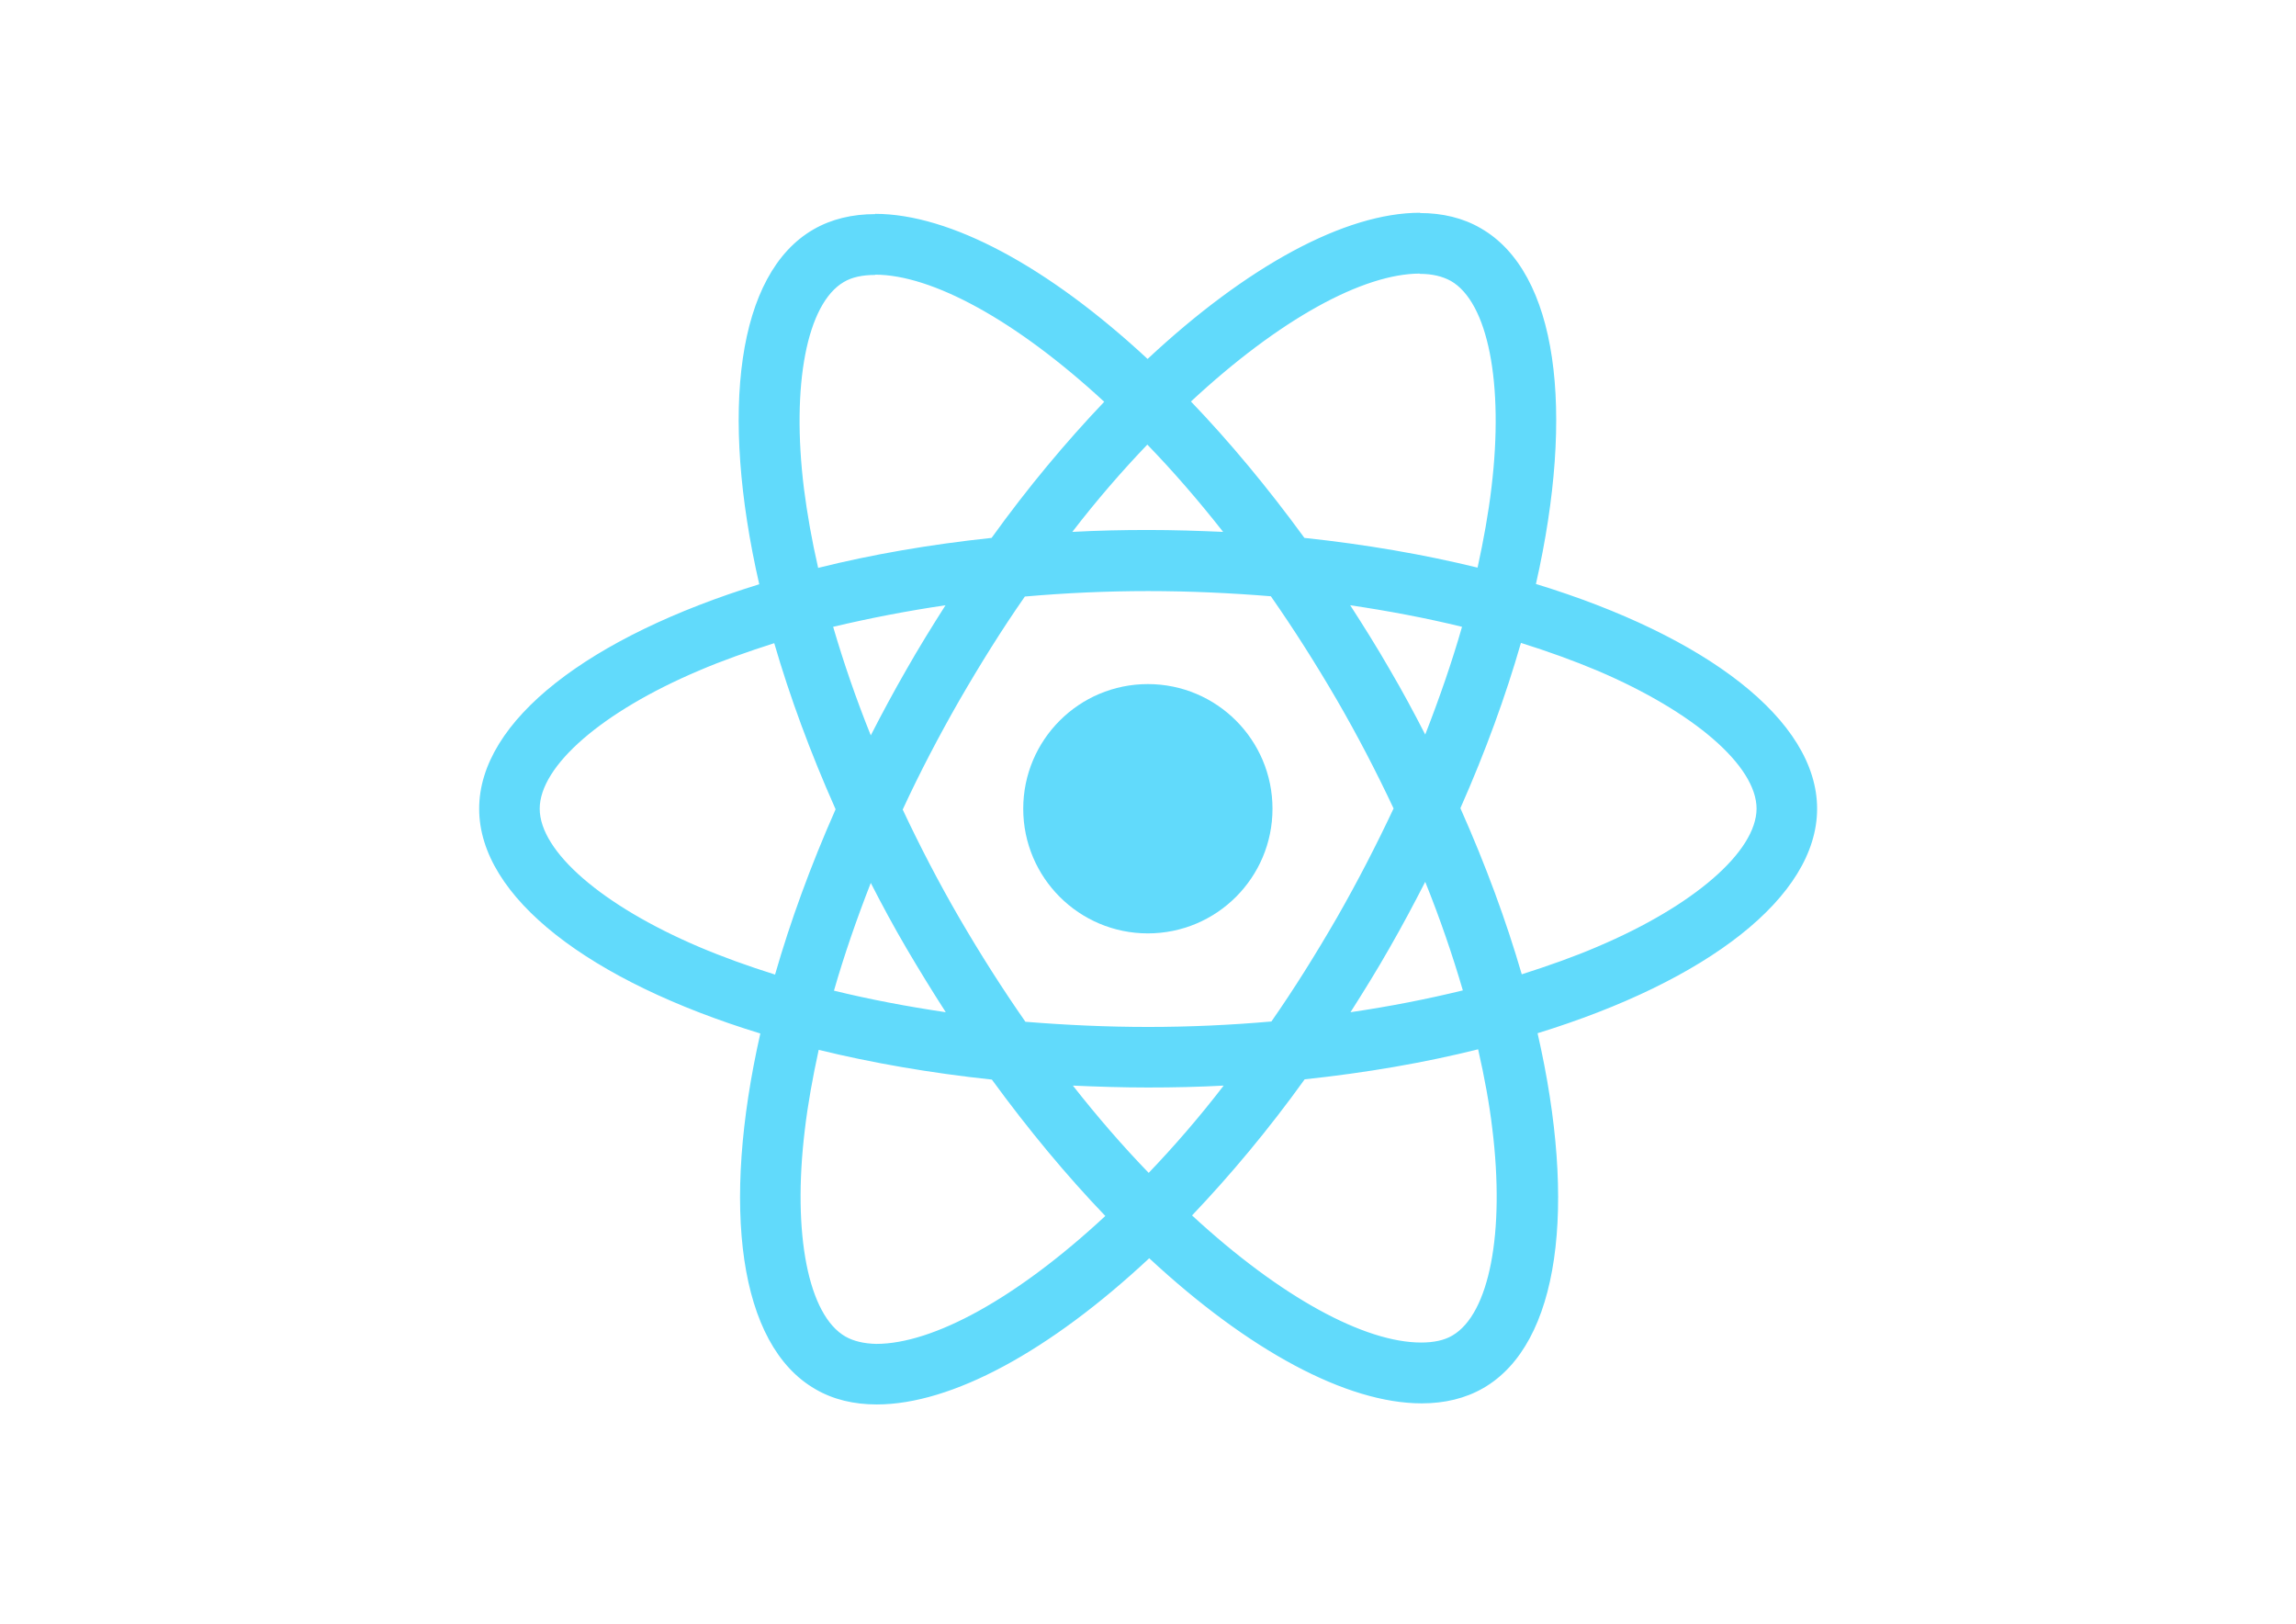
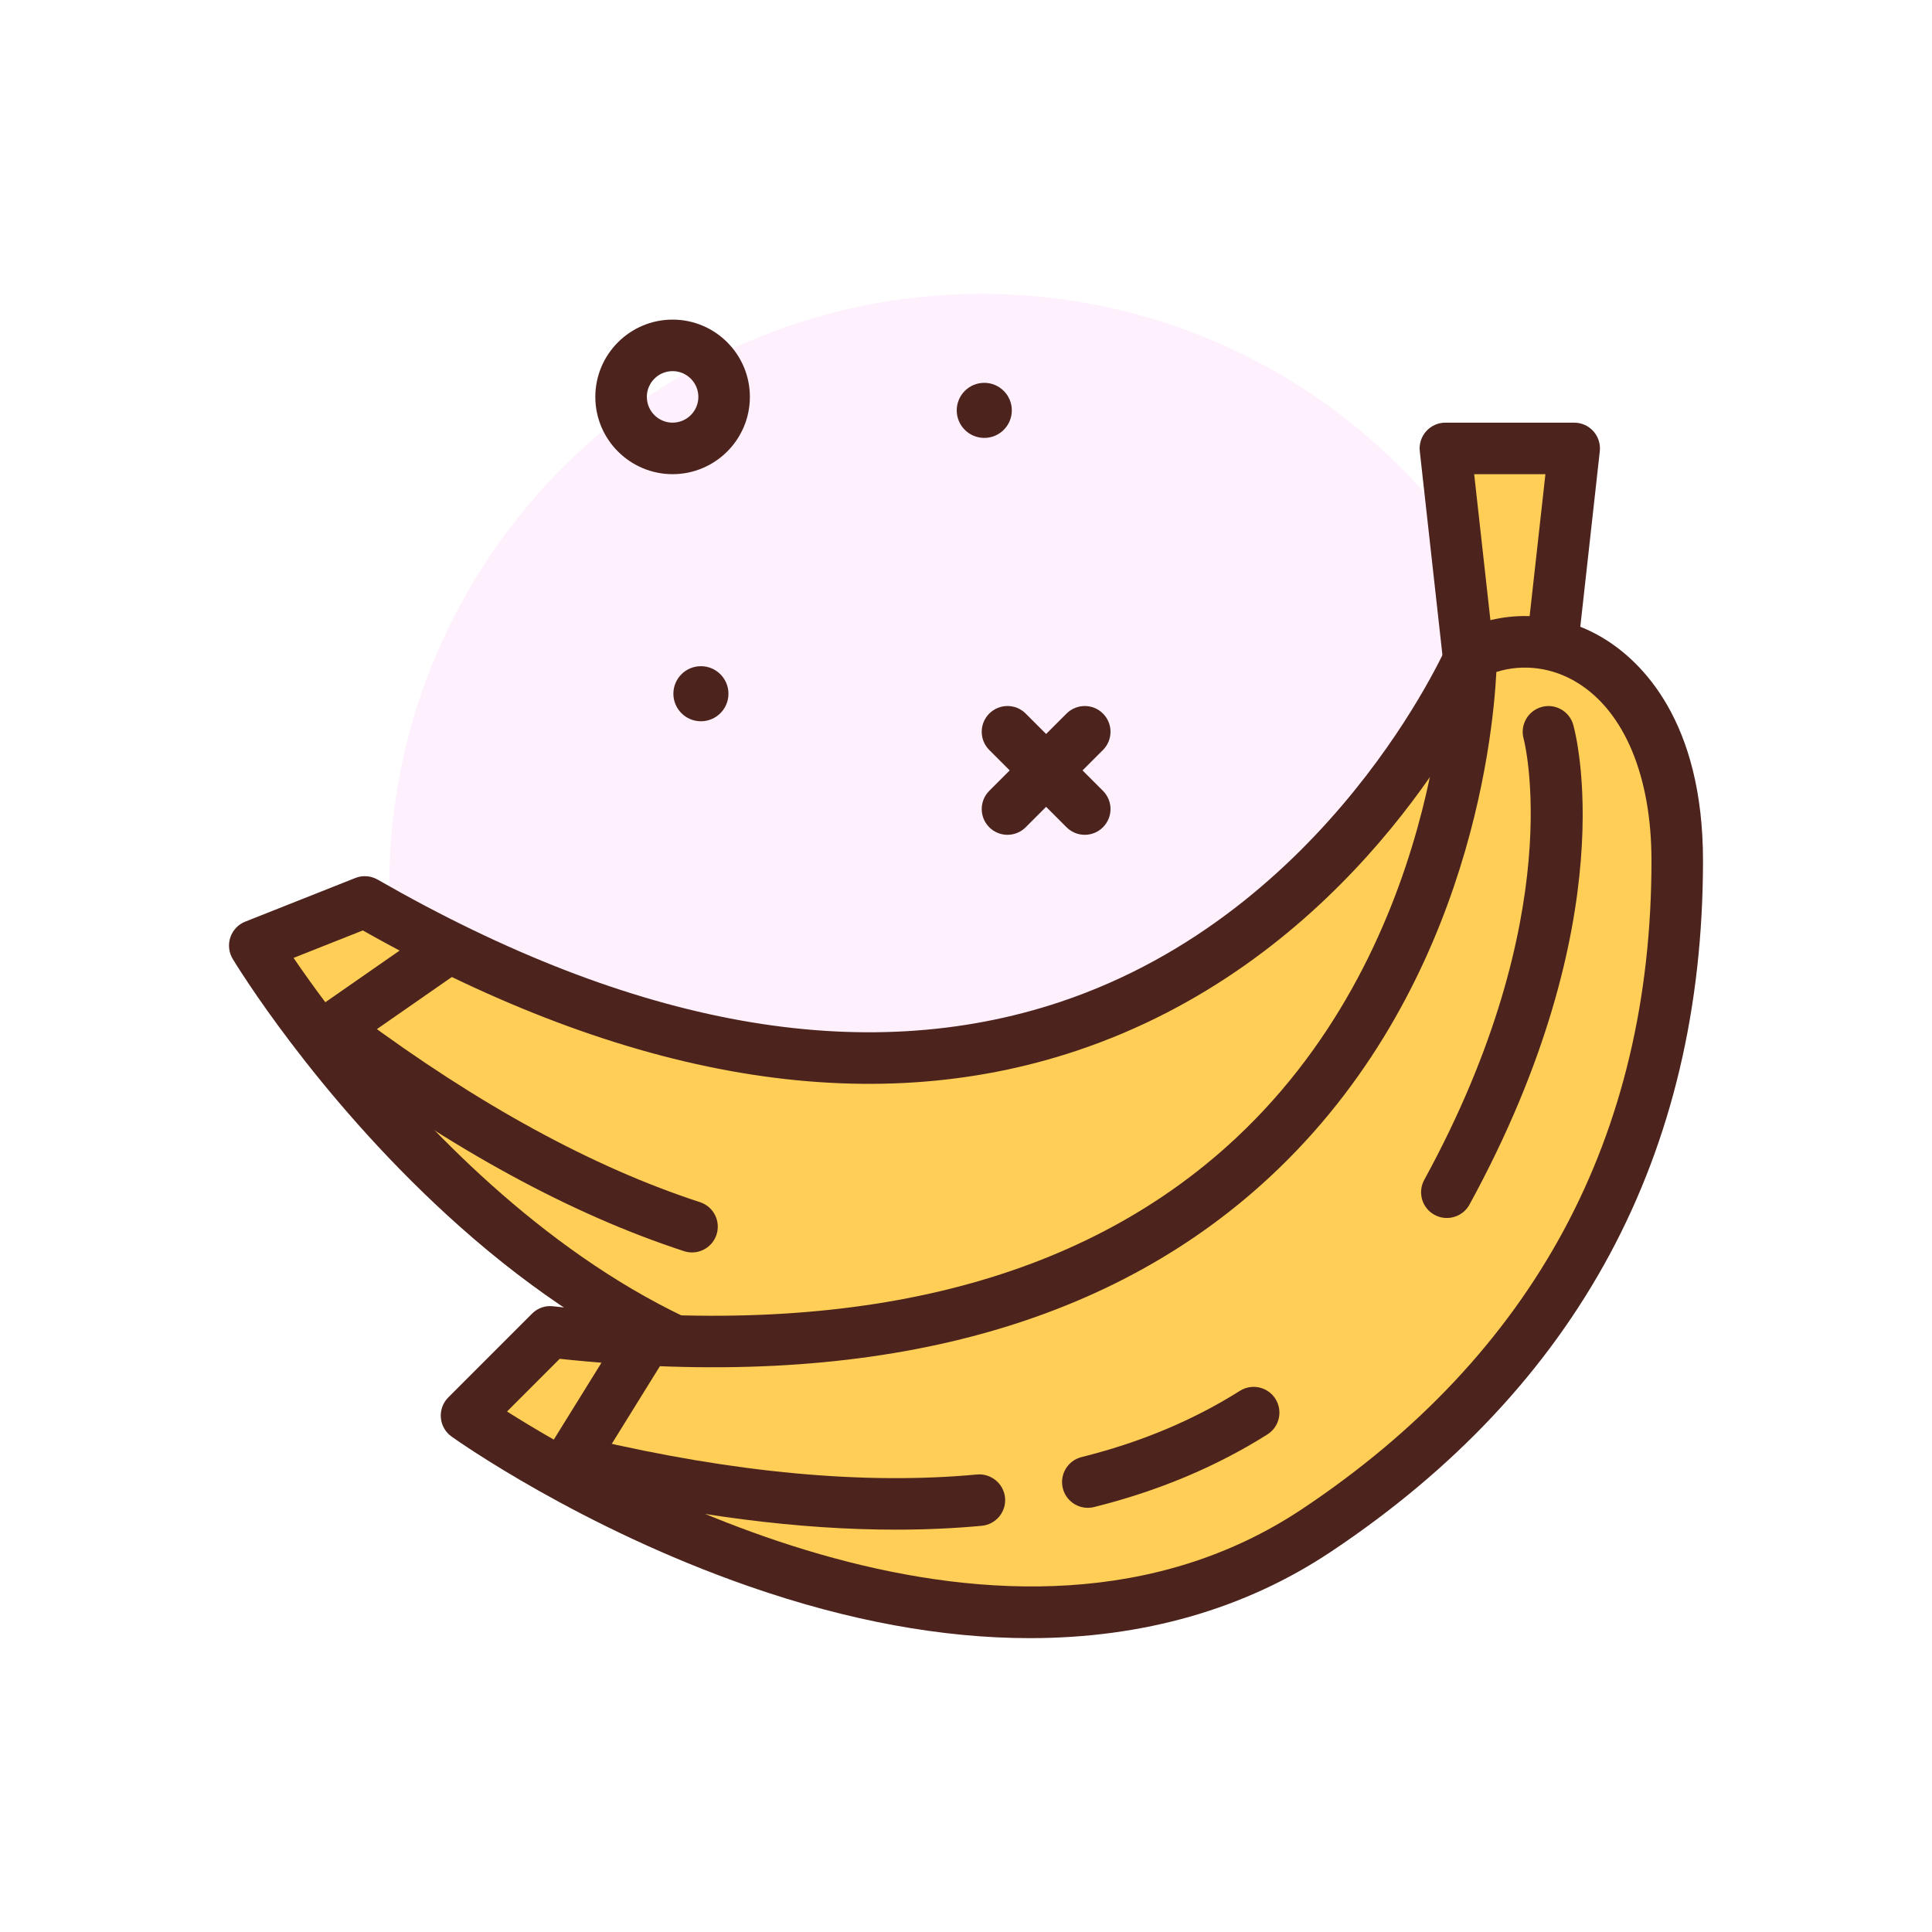
- <svg xmlns="http://www.w3.org/2000/svg" viewBox="0 0 841.9 595.3">
-   <g fill="#61DAFB">
-     <path d="M666.3 296.5c0-32.5-40.7-63.3-103.1-82.4 14.4-63.6 8-114.2-20.2-130.4-6.5-3.8-14.1-5.6-22.4-5.6v22.3c4.6 0 8.3.9 11.4 2.6 13.6 7.8 19.5 37.5 14.9 75.7-1.1 9.4-2.9 19.3-5.1 29.4-19.6-4.8-41-8.5-63.5-10.9-13.5-18.5-27.5-35.3-41.6-50 32.6-30.3 63.2-46.9 84-46.9V78c-27.5 0-63.5 19.6-99.9 53.6-36.4-33.8-72.4-53.2-99.9-53.2v22.3c20.7 0 51.4 16.5 84 46.6-14 14.7-28 31.4-41.3 49.9-22.6 2.4-44 6.1-63.6 11-2.3-10-4-19.7-5.2-29-4.7-38.2 1.1-67.9 14.6-75.8 3-1.8 6.9-2.6 11.5-2.6V78.5c-8.4 0-16 1.8-22.6 5.6-28.1 16.2-34.4 66.7-19.9 130.1-62.2 19.2-102.7 49.9-102.7 82.3 0 32.5 40.7 63.3 103.1 82.4-14.4 63.6-8 114.2 20.2 130.4 6.5 3.8 14.1 5.6 22.5 5.6 27.5 0 63.5-19.6 99.9-53.6 36.4 33.8 72.4 53.2 99.9 53.2 8.4 0 16-1.8 22.6-5.6 28.1-16.2 34.4-66.7 19.9-130.1 62-19.1 102.5-49.9 102.5-82.3zm-130.2-66.7c-3.7 12.9-8.3 26.2-13.5 39.5-4.1-8-8.4-16-13.1-24-4.6-8-9.5-15.8-14.4-23.4 14.2 2.1 27.9 4.7 41 7.9zm-45.8 106.5c-7.8 13.5-15.8 26.3-24.1 38.2-14.9 1.3-30 2-45.2 2-15.1 0-30.2-.7-45-1.9-8.3-11.9-16.4-24.6-24.2-38-7.6-13.1-14.5-26.4-20.8-39.8 6.2-13.4 13.2-26.8 20.7-39.9 7.8-13.5 15.8-26.3 24.1-38.2 14.9-1.3 30-2 45.2-2 15.1 0 30.2.7 45 1.9 8.3 11.9 16.4 24.6 24.2 38 7.6 13.1 14.5 26.4 20.8 39.8-6.3 13.4-13.2 26.8-20.7 39.9zm32.3-13c5.4 13.4 10 26.8 13.8 39.8-13.1 3.2-26.9 5.9-41.2 8 4.9-7.7 9.8-15.6 14.4-23.7 4.6-8 8.9-16.1 13-24.1zM421.2 430c-9.3-9.6-18.6-20.3-27.8-32 9 .4 18.2.7 27.5.7 9.4 0 18.7-.2 27.8-.7-9 11.7-18.3 22.4-27.5 32zm-74.4-58.9c-14.2-2.1-27.9-4.7-41-7.9 3.7-12.9 8.3-26.2 13.5-39.5 4.1 8 8.4 16 13.1 24 4.7 8 9.5 15.8 14.4 23.4zM420.7 163c9.3 9.6 18.6 20.3 27.8 32-9-.4-18.2-.7-27.5-.7-9.4 0-18.7.2-27.8.7 9-11.7 18.3-22.4 27.5-32zm-74 58.9c-4.9 7.7-9.8 15.6-14.4 23.7-4.6 8-8.9 16-13 24-5.4-13.4-10-26.8-13.8-39.8 13.1-3.1 26.9-5.8 41.2-7.9zm-90.5 125.2c-35.4-15.1-58.3-34.9-58.3-50.6 0-15.7 22.9-35.6 58.3-50.6 8.6-3.7 18-7 27.7-10.1 5.7 19.6 13.2 40 22.5 60.9-9.2 20.8-16.6 41.1-22.2 60.6-9.9-3.1-19.3-6.5-28-10.2zM310 490c-13.6-7.8-19.5-37.5-14.9-75.7 1.1-9.4 2.9-19.3 5.1-29.4 19.6 4.8 41 8.5 63.5 10.9 13.5 18.5 27.5 35.3 41.6 50-32.6 30.3-63.2 46.9-84 46.9-4.5-.1-8.3-1-11.3-2.7zm237.2-76.2c4.7 38.2-1.1 67.9-14.6 75.8-3 1.8-6.9 2.6-11.5 2.6-20.7 0-51.4-16.5-84-46.6 14-14.7 28-31.4 41.3-49.9 22.6-2.4 44-6.1 63.6-11 2.3 10.1 4.1 19.8 5.2 29.1zm38.5-66.7c-8.6 3.7-18 7-27.7 10.1-5.7-19.6-13.2-40-22.5-60.9 9.2-20.8 16.6-41.1 22.2-60.6 9.9 3.1 19.3 6.5 28.1 10.2 35.4 15.1 58.3 34.9 58.3 50.6-.1 15.7-23 35.6-58.4 50.6zM320.8 78.4z" />
-     <circle cx="420.9" cy="296.5" r="45.7" />
-     <path d="M520.5 78.1z" />
+ <svg xmlns="http://www.w3.org/2000/svg" id="bananas" enable-background="new 0 0 300 300" height="512" viewBox="0 0 300 300" width="512">
+   <g>
+     <circle cx="152.441" cy="137.629" fill="#fff0fd" r="92" />
+     <g fill="#4c241d">
+       <path d="m104.441 73.629c-6.617 0-12-5.383-12-12s5.383-12 12-12 12 5.383 12 12-5.383 12-12 12zm0-16c-2.207 0-4 1.795-4 4s1.793 4 4 4 4-1.795 4-4-1.793-4-4-4z" />
+       <path d="m168.441 129.629c-1.023 0-2.047-.391-2.828-1.172l-12-12c-1.562-1.562-1.562-4.094 0-5.656s4.094-1.562 5.656 0l12 12c1.562 1.562 1.562 4.094 0 5.656-.781.781-1.805 1.172-2.828 1.172z" />
+       <path d="m156.441 129.629c-1.023 0-2.047-.391-2.828-1.172-1.562-1.562-1.562-4.094 0-5.656l12-12c1.562-1.562 4.094-1.562 5.656 0s1.562 4.094 0 5.656l-12 12c-.781.781-1.805 1.172-2.828 1.172z" />
+       <circle cx="152.838" cy="63.722" r="4.276" />
+       <circle cx="108.838" cy="107.722" r="4.276" />
+     </g>
+     <g>
+       <path d="m228.441 101.629s-46.963 110.072-171.792 38.423l-17.092 6.777s48.605 80.643 114.102 68.719c56.756-10.333 81.057-46.4 92.661-73.252 11.605-26.852-3.366-41.477-17.879-40.667z" fill="#ffce56" />
+       <path d="m140.577 220.727c-23.785.002-48.152-10.932-71.234-32.121-20.527-18.842-32.703-38.869-33.211-39.713-.605-1.006-.738-2.229-.363-3.344.375-1.113 1.223-2.006 2.316-2.439l17.09-6.775c1.125-.449 2.406-.359 3.465.25 39.75 22.814 75.398 29.197 105.98 18.996 41.91-13.994 59.965-55.111 60.145-55.525.598-1.395 1.938-2.334 3.453-2.42 8.57-.453 16.543 3.406 21.406 10.375 3.66 5.246 8.574 16.881.367 35.873-18.105 41.91-50.277 67.346-95.617 75.6-4.566.83-9.172 1.243-13.797 1.243zm-94.992-71.985c10.75 15.791 53.602 72.646 107.359 62.869 42.543-7.744 72.723-31.6 89.703-70.902 4.941-11.436 5.09-21.422.414-28.121-2.824-4.047-7.227-6.541-12.082-6.936-4.711 9.613-24.035 44.186-63.734 57.484-32.414 10.855-69.73 4.576-110.906-18.658z" fill="#4c241d" />
+     </g>
+     <path d="m50.503 164.512c-1.266 0-2.512-.598-3.289-1.717-1.262-1.812-.812-4.305 1-5.566l18.93-13.166c1.812-1.262 4.309-.814 5.57 1 1.262 1.812.812 4.305-1 5.566l-18.93 13.166c-.695.484-1.492.717-2.281.717z" fill="#4c241d" />
+     <path d="m107.456 194.477c-.41 0-.828-.064-1.238-.199-17.441-5.678-36.055-15.82-55.32-30.143-1.773-1.318-2.141-3.824-.824-5.598 1.316-1.77 3.82-2.139 5.598-.824 18.566 13.807 36.406 23.549 53.023 28.959 2.102.684 3.25 2.939 2.566 5.041-.551 1.689-2.117 2.764-3.805 2.764z" fill="#4c241d" />
+     <g>
+       <path d="m240.441 105.629h-12l-4-36h20z" fill="#ffce56" />
+       <path d="m240.441 109.629h-12c-2.039 0-3.75-1.533-3.977-3.559l-4-36c-.125-1.131.238-2.262.996-3.109s1.844-1.332 2.98-1.332h20c1.137 0 2.223.484 2.98 1.332s1.121 1.979.996 3.109l-4 36c-.225 2.026-1.936 3.559-3.975 3.559zm-8.418-8h4.836l3.113-28h-11.062z" fill="#4c241d" />
+     </g>
+     <g>
+       <path d="m228.441 101.629s.011 121.433-142.999 105.182l-13.001 13.001s76.608 54.745 132 17.817c48-32 56-74.748 56-104s-18.999-38.501-32-32z" fill="#ffce56" />
+       <path d="m159.917 254.371c-13.555 0-28.168-2.67-43.562-8.025-26.316-9.152-45.438-22.707-46.238-23.279-.957-.684-1.566-1.752-1.664-2.924-.094-1.172.328-2.326 1.16-3.158l13-13.002c.859-.861 2.047-1.295 3.281-1.146 45.211 5.141 80.371-3.178 104.488-24.709 33.672-30.066 34.059-76.037 34.059-76.498 0-1.516.855-2.9 2.211-3.578 7.137-3.566 15.562-3.127 22.527 1.178 5.699 3.523 15.262 12.676 15.262 34.4 0 45.658-19.441 81.768-57.781 107.328-13.395 8.929-29.18 13.413-46.743 13.413zm-81.183-35.193c16.133 10.234 78.035 45.42 123.488 15.123 35.977-23.984 54.219-57.855 54.219-100.672 0-13.033-4.18-23.09-11.469-27.594-3.906-2.418-8.477-2.996-12.617-1.691-.559 10.875-4.789 51.307-36.645 79.75-25.539 22.807-62.133 31.852-108.797 26.902z" fill="#4c241d" />
+     </g>
+     <path d="m87.909 232.031c-.719 0-1.449-.193-2.105-.602-1.875-1.164-2.453-3.629-1.289-5.506l12.152-19.596c1.164-1.877 3.629-2.461 5.508-1.291 1.875 1.164 2.453 3.629 1.289 5.506l-12.152 19.596c-.758 1.221-2.063 1.893-3.403 1.893z" fill="#4c241d" />
+     <path d="m139.093 237.525c-14.969 0-31.512-2.117-49.379-6.328-2.148-.506-3.48-2.66-2.977-4.811.504-2.152 2.664-3.5 4.812-2.975 22.516 5.305 42.758 7.172 60.16 5.547 2.168-.201 4.148 1.41 4.355 3.609.203 2.201-1.414 4.15-3.613 4.355-4.295.404-8.752.603-13.358.603z" fill="#4c241d" />
+     <path d="m168.913 234.133c-1.793 0-3.426-1.215-3.879-3.035-.531-2.145.773-4.314 2.918-4.848 9.07-2.252 17.34-5.711 24.578-10.281 1.871-1.178 4.344-.617 5.52 1.248 1.18 1.867.621 4.338-1.246 5.518-7.965 5.025-17.023 8.82-26.922 11.281-.324.08-.648.117-.969.117z" fill="#4c241d" />
+     <path d="m224.663 189.131c-.648 0-1.305-.156-1.914-.49-1.938-1.059-2.652-3.49-1.594-5.428 22.57-41.295 15.508-68.234 15.434-68.502-.586-2.121.652-4.328 2.77-4.924 2.117-.604 4.32.627 4.93 2.742.344 1.209 8.172 30.09-16.109 74.52-.728 1.33-2.103 2.082-3.517 2.082z" fill="#4c241d" />
  </g>
</svg>
